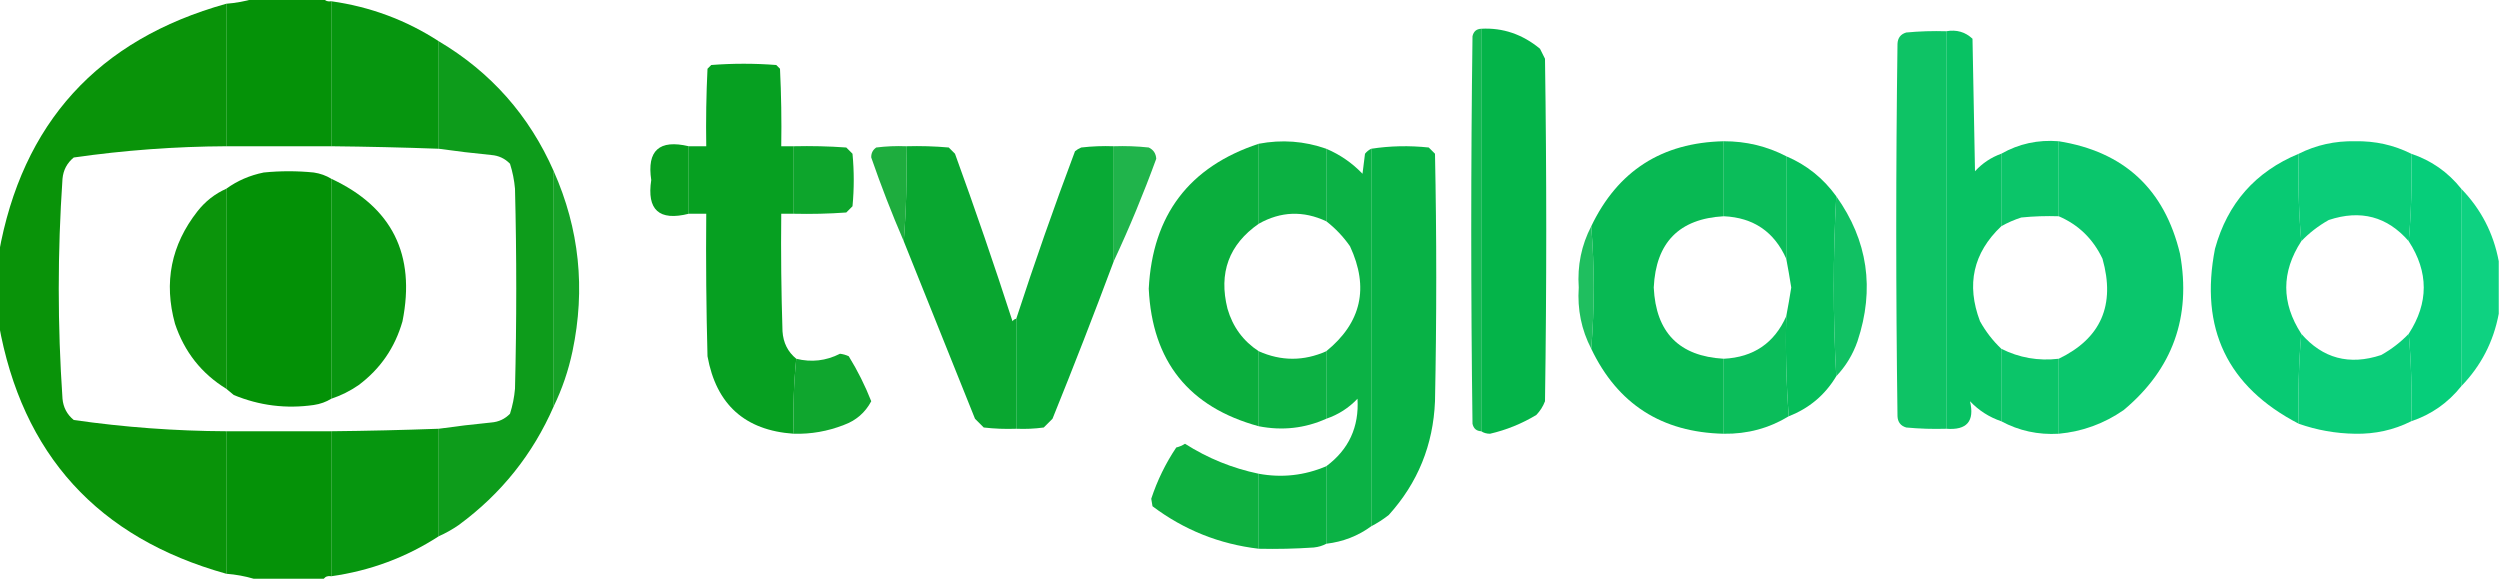
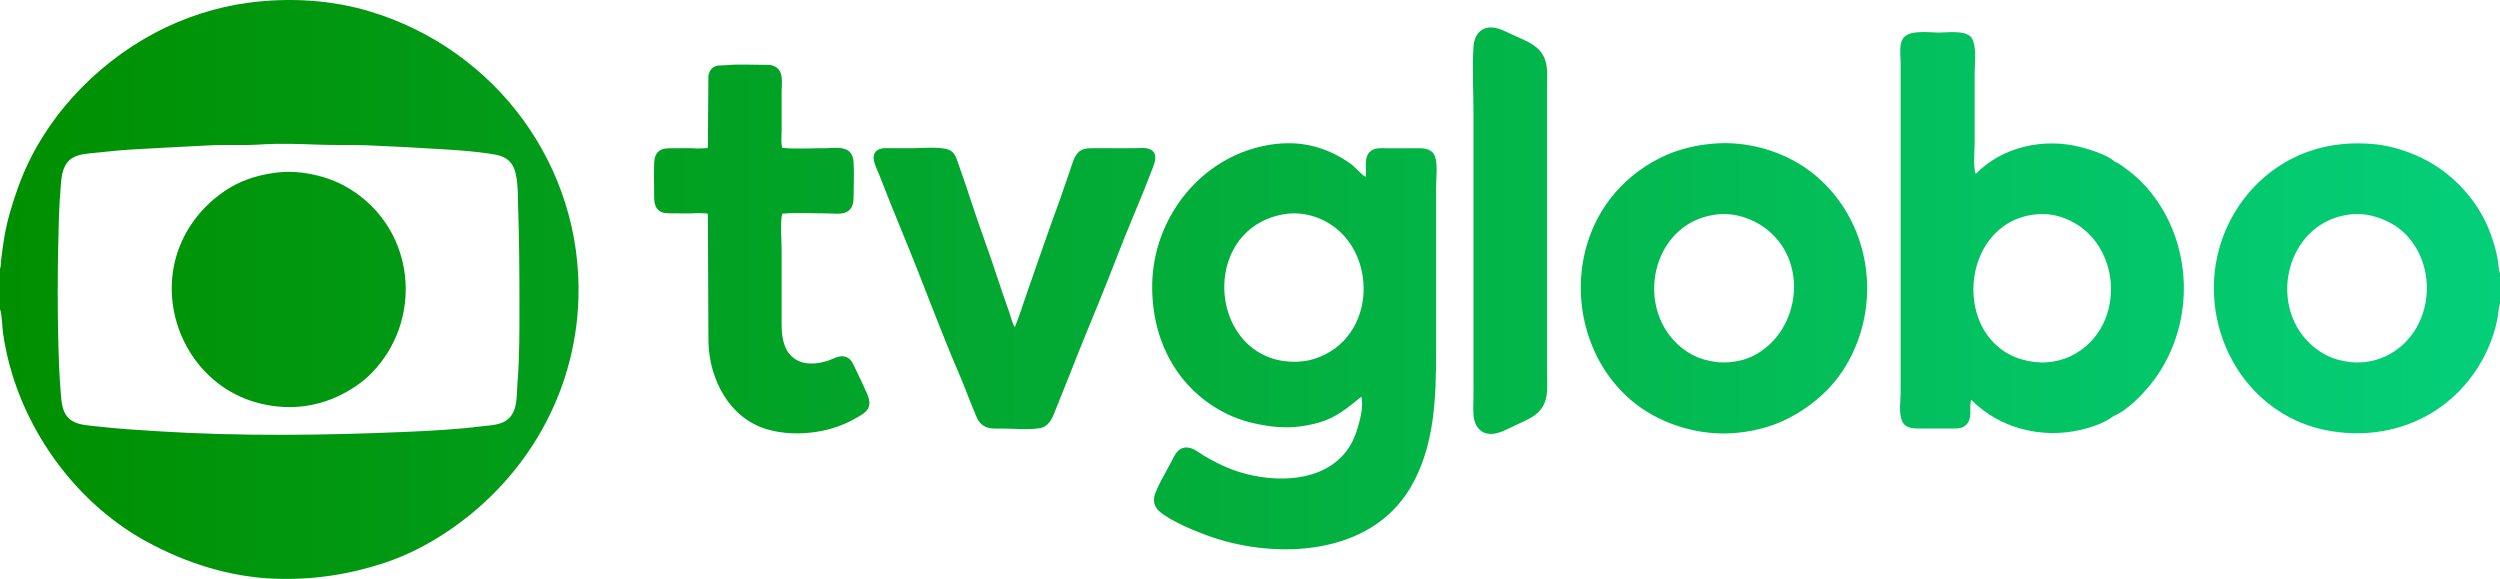
- <svg xmlns="http://www.w3.org/2000/svg" version="1.1" width="1000px" height="232px" style="shape-rendering:geometricPrecision; text-rendering:geometricPrecision; image-rendering:optimizeQuality; fill-rule:evenodd; clip-rule:evenodd">
-   <g>
-     <path style="opacity:0.977" fill="#009003" d="M 101.5,-0.5 C 110.833,-0.5 120.167,-0.5 129.5,-0.5C 130.209,0.404 131.209,0.737 132.5,0.5C 132.5,19.833 132.5,39.167 132.5,58.5C 118.5,58.5 104.5,58.5 90.5,58.5C 90.5,39.5 90.5,20.5 90.5,1.5C 94.36,1.192 98.026,0.525 101.5,-0.5 Z" />
-   </g>
-   <g>
-     <path style="opacity:0.975" fill="#009309" d="M 132.5,0.5 C 148.118,2.702 162.452,8.035 175.5,16.5C 175.5,30.833 175.5,45.167 175.5,59.5C 161.172,58.98 146.839,58.647 132.5,58.5C 132.5,39.167 132.5,19.833 132.5,0.5 Z" />
-   </g>
-   <g>
-     <path style="opacity:0.961" fill="#008f00" d="M 90.5,1.5 C 90.5,20.5 90.5,39.5 90.5,58.5C 70.05,58.599 49.717,60.099 29.5,63C 26.819,65.194 25.319,68.027 25,71.5C 23,100.833 23,130.167 25,159.5C 25.319,162.973 26.819,165.806 29.5,168C 49.717,170.901 70.05,172.401 90.5,172.5C 90.5,191.5 90.5,210.5 90.5,229.5C 39.142,215.149 8.809,181.815 -0.5,129.5C -0.5,120.167 -0.5,110.833 -0.5,101.5C 8.809,49.185 39.142,15.851 90.5,1.5 Z" />
-   </g>
-   <g>
-     <path style="opacity:0.983" fill="#00b346" d="M 592.5,172.5 C 592.5,118.833 592.5,65.167 592.5,11.5C 601.142,11.036 608.975,13.703 616,19.5C 616.667,20.833 617.333,22.167 618,23.5C 618.667,69.167 618.667,114.833 618,160.5C 617.208,162.587 616.041,164.421 614.5,166C 608.7,169.486 602.534,171.986 596,173.5C 594.615,173.486 593.449,173.152 592.5,172.5 Z" />
-   </g>
-   <g>
-     <path style="opacity:0.917" fill="#00b343" d="M 592.5,11.5 C 592.5,65.167 592.5,118.833 592.5,172.5C 590.589,172.426 589.422,171.426 589,169.5C 588.333,117.833 588.333,66.167 589,14.5C 589.422,12.574 590.589,11.574 592.5,11.5 Z" />
-   </g>
-   <g>
-     <path style="opacity:0.944" fill="#00bf5c" d="M 778.5,12.5 C 778.5,65.5 778.5,118.5 778.5,171.5C 773.156,171.666 767.823,171.499 762.5,171C 760.277,170.348 759.11,168.848 759,166.5C 758.333,116.833 758.333,67.167 759,17.5C 759.11,15.152 760.277,13.652 762.5,13C 767.823,12.501 773.156,12.334 778.5,12.5 Z" />
-   </g>
-   <g>
-     <path style="opacity:0.965" fill="#00c05e" d="M 778.5,12.5 C 782.603,11.769 786.103,12.769 789,15.5C 789.333,33.167 789.667,50.833 790,68.5C 792.956,65.278 796.456,62.944 800.5,61.5C 800.5,71.167 800.5,80.833 800.5,90.5C 789.274,101.171 786.441,113.837 792,128.5C 794.284,132.614 797.117,136.28 800.5,139.5C 800.5,149.167 800.5,158.833 800.5,168.5C 795.698,166.873 791.532,164.206 788,160.5C 789.908,168.5 786.741,172.167 778.5,171.5C 778.5,118.5 778.5,65.5 778.5,12.5 Z" />
-   </g>
-   <g>
-     <path style="opacity:0.949" fill="#00970f" d="M 175.5,16.5 C 196.367,28.875 211.701,46.209 221.5,68.5C 221.5,99.833 221.5,131.167 221.5,162.5C 213.129,181.711 200.462,197.545 183.5,210C 180.941,211.777 178.274,213.277 175.5,214.5C 175.5,200.167 175.5,185.833 175.5,171.5C 182.43,170.52 189.43,169.687 196.5,169C 199.458,168.771 201.958,167.604 204,165.5C 205.036,162.247 205.703,158.914 206,155.5C 206.667,128.833 206.667,102.167 206,75.5C 205.703,72.086 205.036,68.753 204,65.5C 201.958,63.396 199.458,62.229 196.5,62C 189.43,61.313 182.43,60.48 175.5,59.5C 175.5,45.167 175.5,30.833 175.5,16.5 Z" />
-   </g>
-   <g>
-     <path style="opacity:0.976" fill="#009e1c" d="M 317.5,58.5 C 317.5,67.5 317.5,76.5 317.5,85.5C 315.833,85.5 314.167,85.5 312.5,85.5C 312.333,101.17 312.5,116.837 313,132.5C 313.289,137.078 315.122,140.745 318.5,143.5C 317.506,153.319 317.173,163.319 317.5,173.5C 297.992,172.162 286.492,161.829 283,142.5C 282.5,123.503 282.333,104.503 282.5,85.5C 280.167,85.5 277.833,85.5 275.5,85.5C 275.5,76.5 275.5,67.5 275.5,58.5C 277.833,58.5 280.167,58.5 282.5,58.5C 282.334,48.161 282.5,37.828 283,27.5C 283.5,27 284,26.5 284.5,26C 293.167,25.333 301.833,25.333 310.5,26C 311,26.5 311.5,27 312,27.5C 312.5,37.828 312.666,48.161 312.5,58.5C 314.167,58.5 315.833,58.5 317.5,58.5 Z" />
-   </g>
-   <g>
-     <path style="opacity:0.957" fill="#00ad3a" d="M 530.5,59.5 C 530.5,69.167 530.5,78.833 530.5,88.5C 521.293,84.2 512.293,84.533 503.5,89.5C 503.5,78.833 503.5,68.167 503.5,57.5C 512.721,55.754 521.721,56.42 530.5,59.5 Z" />
-   </g>
-   <g>
-     <path style="opacity:0.967" fill="#00b74d" d="M 689.5,56.5 C 689.5,66.5 689.5,76.5 689.5,86.5C 671.678,87.49 662.345,96.99 661.5,115C 662.345,133.01 671.678,142.51 689.5,143.5C 689.5,153.5 689.5,163.5 689.5,173.5C 664.724,172.961 647.057,161.628 636.5,139.5C 637.833,123.167 637.833,106.833 636.5,90.5C 647.097,68.357 664.763,57.023 689.5,56.5 Z" />
-   </g>
-   <g>
-     <path style="opacity:0.954" fill="#00ba53" d="M 689.5,56.5 C 698.431,56.484 706.764,58.484 714.5,62.5C 714.5,76.167 714.5,89.833 714.5,103.5C 709.688,92.693 701.355,87.026 689.5,86.5C 689.5,76.5 689.5,66.5 689.5,56.5 Z" />
-   </g>
-   <g>
-     <path style="opacity:0.955" fill="#00c262" d="M 823.5,56.5 C 823.5,66.5 823.5,76.5 823.5,86.5C 818.489,86.334 813.489,86.501 808.5,87C 805.664,87.921 802.998,89.088 800.5,90.5C 800.5,80.833 800.5,71.167 800.5,61.5C 807.542,57.493 815.208,55.826 823.5,56.5 Z" />
-   </g>
-   <g>
-     <path style="opacity:0.959" fill="#00c466" d="M 823.5,56.5 C 849.64,60.668 865.807,75.668 872,101.5C 876.569,126.802 869.069,147.635 849.5,164C 841.669,169.444 833.002,172.61 823.5,173.5C 823.5,163.5 823.5,153.5 823.5,143.5C 840.385,135.369 846.219,122.036 841,103.5C 837.23,95.561 831.397,89.895 823.5,86.5C 823.5,76.5 823.5,66.5 823.5,56.5 Z" />
-   </g>
-   <g>
-     <path style="opacity:0.957" fill="#00cb73" d="M 964.5,61.5 C 964.828,73.345 964.495,85.012 963.5,96.5C 954.917,86.596 944.251,83.763 931.5,88C 927.338,90.346 923.671,93.179 920.5,96.5C 919.505,85.012 919.172,73.345 919.5,61.5C 926.466,58.004 933.966,56.337 942,56.5C 950.034,56.337 957.534,58.004 964.5,61.5 Z" />
-   </g>
-   <g>
-     <path style="opacity:0.96" fill="#00ab35" d="M 503.5,57.5 C 503.5,68.167 503.5,78.833 503.5,89.5C 491.557,97.817 487.39,109.15 491,123.5C 493.103,130.758 497.27,136.425 503.5,140.5C 503.5,150.5 503.5,160.5 503.5,170.5C 475.547,162.873 460.881,144.54 459.5,115.5C 461,86.019 475.667,66.686 503.5,57.5 Z" />
-   </g>
-   <g>
-     <path style="opacity:0.967" fill="#009b18" d="M 275.5,58.5 C 275.5,67.5 275.5,76.5 275.5,85.5C 263.656,88.486 258.656,83.986 260.5,72C 258.705,60.206 263.705,55.706 275.5,58.5 Z" />
-   </g>
-   <g>
-     <path style="opacity:0.948" fill="#00a021" d="M 317.5,58.5 C 324.508,58.334 331.508,58.5 338.5,59C 339.333,59.833 340.167,60.667 341,61.5C 341.667,68.5 341.667,75.5 341,82.5C 340.167,83.333 339.333,84.167 338.5,85C 331.508,85.5 324.508,85.666 317.5,85.5C 317.5,76.5 317.5,67.5 317.5,58.5 Z" />
-   </g>
-   <g>
-     <path style="opacity:0.88" fill="#00a224" d="M 362.5,58.5 C 362.829,71.344 362.495,84.011 361.5,96.5C 356.759,85.514 352.426,74.347 348.5,63C 348.439,61.289 349.106,59.956 350.5,59C 354.486,58.501 358.486,58.334 362.5,58.5 Z" />
-   </g>
-   <g>
-     <path style="opacity:0.964" fill="#00a428" d="M 362.5,58.5 C 368.176,58.334 373.843,58.501 379.5,59C 380.333,59.833 381.167,60.667 382,61.5C 390.065,83.695 397.732,106.028 405,128.5C 405.383,127.944 405.883,127.611 406.5,127.5C 406.5,142.167 406.5,156.833 406.5,171.5C 402.154,171.666 397.821,171.499 393.5,171C 392.333,169.833 391.167,168.667 390,167.5C 380.487,143.812 370.987,120.145 361.5,96.5C 362.495,84.011 362.829,71.344 362.5,58.5 Z" />
-   </g>
-   <g>
-     <path style="opacity:0.965" fill="#00a72e" d="M 445.5,58.5 C 445.5,73.833 445.5,89.167 445.5,104.5C 437.637,125.582 429.471,146.582 421,167.5C 419.833,168.667 418.667,169.833 417.5,171C 413.848,171.499 410.182,171.665 406.5,171.5C 406.5,156.833 406.5,142.167 406.5,127.5C 413.829,105.013 421.663,82.68 430,60.5C 430.75,59.874 431.584,59.374 432.5,59C 436.821,58.501 441.154,58.334 445.5,58.5 Z" />
-   </g>
-   <g>
-     <path style="opacity:0.873" fill="#00a931" d="M 445.5,58.5 C 450.179,58.334 454.845,58.501 459.5,59C 461.368,59.899 462.368,61.399 462.5,63.5C 457.395,77.504 451.728,91.171 445.5,104.5C 445.5,89.167 445.5,73.833 445.5,58.5 Z" />
-   </g>
-   <g>
-     <path style="opacity:0.968" fill="#00b040" d="M 548.5,210.5 C 548.5,160.167 548.5,109.833 548.5,59.5C 555.989,58.344 563.655,58.178 571.5,59C 572.333,59.833 573.167,60.667 574,61.5C 574.667,94.5 574.667,127.5 574,160.5C 573.288,177.989 567.121,193.155 555.5,206C 553.266,207.75 550.932,209.25 548.5,210.5 Z" />
-   </g>
-   <g>
-     <path style="opacity:0.957" fill="#00af3d" d="M 530.5,59.5 C 536.003,61.832 540.836,65.166 545,69.5C 545.333,66.833 545.667,64.167 546,61.5C 546.708,60.62 547.542,59.953 548.5,59.5C 548.5,109.833 548.5,160.167 548.5,210.5C 543.211,214.379 537.211,216.713 530.5,217.5C 530.5,207.167 530.5,196.833 530.5,186.5C 539.505,179.819 543.672,170.819 543,159.5C 539.468,163.206 535.302,165.873 530.5,167.5C 530.5,158.5 530.5,149.5 530.5,140.5C 544.554,129.077 547.72,115.077 540,98.5C 537.304,94.639 534.137,91.306 530.5,88.5C 530.5,78.833 530.5,69.167 530.5,59.5 Z" />
-   </g>
-   <g>
-     <path style="opacity:0.965" fill="#00c86e" d="M 919.5,61.5 C 919.172,73.345 919.505,85.012 920.5,96.5C 912.5,108.833 912.5,121.167 920.5,133.5C 919.505,145.322 919.172,157.322 919.5,169.5C 890.938,154.705 879.772,131.371 886,99.5C 891,81.337 902.167,68.67 919.5,61.5 Z" />
-   </g>
-   <g>
-     <path style="opacity:0.973" fill="#00cd77" d="M 964.5,61.5 C 972.528,64.184 979.194,68.851 984.5,75.5C 984.5,101.833 984.5,128.167 984.5,154.5C 979.192,161.146 972.526,165.813 964.5,168.5C 964.828,156.655 964.495,144.988 963.5,133.5C 971.5,121.167 971.5,108.833 963.5,96.5C 964.495,85.012 964.828,73.345 964.5,61.5 Z" />
-   </g>
-   <g>
-     <path style="opacity:0.976" fill="#00bc56" d="M 714.5,62.5 C 722.614,65.94 729.281,71.273 734.5,78.5C 733.173,102.598 733.173,126.598 734.5,150.5C 730,158 723.666,163.333 715.5,166.5C 714.504,153.344 714.171,140.01 714.5,126.5C 715.228,122.69 715.895,118.857 716.5,115C 715.895,111.143 715.228,107.31 714.5,103.5C 714.5,89.833 714.5,76.167 714.5,62.5 Z" />
-   </g>
-   <g>
-     <path style="opacity:0.988" fill="#009003" d="M 132.5,71.5 C 132.5,100.833 132.5,130.167 132.5,159.5C 130.438,160.776 128.104,161.61 125.5,162C 114.427,163.583 103.761,162.249 93.5,158C 92.429,157.148 91.429,156.315 90.5,155.5C 90.5,128.833 90.5,102.167 90.5,75.5C 94.922,72.296 99.922,70.129 105.5,69C 112.167,68.333 118.833,68.333 125.5,69C 128.104,69.39 130.438,70.224 132.5,71.5 Z" />
-   </g>
-   <g>
-     <path style="opacity:0.912" fill="#009913" d="M 221.5,68.5 C 231.742,91.549 234.242,115.549 229,140.5C 227.364,148.245 224.864,155.578 221.5,162.5C 221.5,131.167 221.5,99.833 221.5,68.5 Z" />
-   </g>
-   <g>
-     <path style="opacity:0.965" fill="#009308" d="M 132.5,71.5 C 156.829,82.824 166.329,101.824 161,128.5C 158.004,139.006 152.171,147.506 143.5,154C 140.09,156.372 136.423,158.205 132.5,159.5C 132.5,130.167 132.5,100.833 132.5,71.5 Z" />
-   </g>
-   <g>
-     <path style="opacity:0.955" fill="#008f00" d="M 90.5,75.5 C 90.5,102.167 90.5,128.833 90.5,155.5C 80.598,149.419 73.765,140.752 70,129.5C 65.441,112.957 68.441,97.957 79,84.5C 82.155,80.498 85.989,77.498 90.5,75.5 Z" />
-   </g>
-   <g>
-     <path style="opacity:0.944" fill="#00cf7a" d="M 984.5,75.5 C 992.41,83.653 997.41,93.32 999.5,104.5C 999.5,111.5 999.5,118.5 999.5,125.5C 997.41,136.68 992.41,146.346 984.5,154.5C 984.5,128.167 984.5,101.833 984.5,75.5 Z" />
-   </g>
-   <g>
-     <path style="opacity:0.93" fill="#00bd58" d="M 734.5,78.5 C 747.129,96.215 749.963,115.548 743,136.5C 741.129,141.845 738.296,146.511 734.5,150.5C 733.173,126.598 733.173,102.598 734.5,78.5 Z" />
-   </g>
-   <g>
-     <path style="opacity:0.876" fill="#00b649" d="M 636.5,90.5 C 637.833,106.833 637.833,123.167 636.5,139.5C 632.569,131.921 630.902,123.754 631.5,115C 630.902,106.246 632.569,98.079 636.5,90.5 Z" />
-   </g>
-   <g>
-     <path style="opacity:0.956" fill="#00ba53" d="M 714.5,126.5 C 714.171,140.01 714.504,153.344 715.5,166.5C 707.613,171.307 698.947,173.64 689.5,173.5C 689.5,163.5 689.5,153.5 689.5,143.5C 701.404,142.907 709.737,137.241 714.5,126.5 Z" />
-   </g>
-   <g>
-     <path style="opacity:0.957" fill="#00cb73" d="M 920.5,133.5 C 929.083,143.404 939.749,146.237 952.5,142C 956.662,139.654 960.329,136.821 963.5,133.5C 964.495,144.988 964.828,156.655 964.5,168.5C 957.534,171.996 950.034,173.663 942,173.5C 934.267,173.386 926.767,172.053 919.5,169.5C 919.172,157.322 919.505,145.322 920.5,133.5 Z" />
-   </g>
-   <g>
-     <path style="opacity:0.956" fill="#00c262" d="M 800.5,139.5 C 807.685,143.121 815.352,144.454 823.5,143.5C 823.5,153.5 823.5,163.5 823.5,173.5C 815.243,173.984 807.576,172.317 800.5,168.5C 800.5,158.833 800.5,149.167 800.5,139.5 Z" />
-   </g>
-   <g>
-     <path style="opacity:0.95" fill="#00ad3a" d="M 503.5,140.5 C 512.505,144.499 521.505,144.499 530.5,140.5C 530.5,149.5 530.5,158.5 530.5,167.5C 521.936,171.341 512.936,172.341 503.5,170.5C 503.5,160.5 503.5,150.5 503.5,140.5 Z" />
-   </g>
-   <g>
-     <path style="opacity:0.939" fill="#00a021" d="M 317.5,173.5 C 317.173,163.319 317.506,153.319 318.5,143.5C 324.552,145.015 330.385,144.348 336,141.5C 337.226,141.645 338.393,141.978 339.5,142.5C 343.027,148.221 346.027,154.221 348.5,160.5C 346.075,165.054 342.408,168.221 337.5,170C 331.068,172.52 324.401,173.686 317.5,173.5 Z" />
-   </g>
-   <g>
-     <path style="opacity:0.975" fill="#009309" d="M 175.5,171.5 C 175.5,185.833 175.5,200.167 175.5,214.5C 162.452,222.965 148.118,228.298 132.5,230.5C 132.5,211.167 132.5,191.833 132.5,172.5C 146.839,172.353 161.172,172.02 175.5,171.5 Z" />
-   </g>
-   <g>
-     <path style="opacity:0.977" fill="#009003" d="M 90.5,172.5 C 104.5,172.5 118.5,172.5 132.5,172.5C 132.5,191.833 132.5,211.167 132.5,230.5C 131.209,230.263 130.209,230.596 129.5,231.5C 120.167,231.5 110.833,231.5 101.5,231.5C 98.026,230.475 94.36,229.808 90.5,229.5C 90.5,210.5 90.5,191.5 90.5,172.5 Z" />
-   </g>
-   <g>
-     <path style="opacity:0.944" fill="#00ab35" d="M 503.5,189.5 C 503.5,199.5 503.5,209.5 503.5,219.5C 487.764,217.646 473.597,211.979 461,202.5C 460.833,201.5 460.667,200.5 460.5,199.5C 462.91,192.181 466.243,185.348 470.5,179C 471.766,178.691 472.933,178.191 474,177.5C 483.108,183.305 492.941,187.305 503.5,189.5 Z" />
-   </g>
-   <g>
-     <path style="opacity:0.965" fill="#00ad3a" d="M 530.5,186.5 C 530.5,196.833 530.5,207.167 530.5,217.5C 529.048,218.302 527.382,218.802 525.5,219C 518.174,219.5 510.841,219.666 503.5,219.5C 503.5,209.5 503.5,199.5 503.5,189.5C 512.789,191.198 521.789,190.198 530.5,186.5 Z" />
-   </g>
+ <svg xmlns="http://www.w3.org/2000/svg" xmlns:xlink="http://www.w3.org/1999/xlink" viewBox="0 0 2242.66 519.323" width="2242.66" height="519.323" version="1.1" id="svg4" xml:space="preserve">
+   <defs id="defs4">
+     <linearGradient id="linearGradient4">
+       <stop style="stop-color:#008f00;stop-opacity:1;" offset="0" id="stop4" />
+       <stop style="stop-color:#04cf7a;stop-opacity:1;" offset="1" id="stop5" />
+     </linearGradient>
+     <linearGradient xlink:href="#linearGradient4" id="linearGradient5" x1="0.17" y1="267.478" x2="2242.83" y2="267.478" gradientUnits="userSpaceOnUse" gradientTransform="translate(-0.17,-7.817016)" />
+   </defs>
+   <path id="path4" d="m 2242.66,245.203 c 0,8.98 0,17.96 0,26.94 -1.27,3.44 -1.31,7.8 -1.93,11.54 -1.12,6.74 -2.9,13.34 -5.19,19.77 -10.08,28.26 -29.41,52.36 -55.32,67.65 -13.08,7.71 -27.59,12.91 -42.51,15.56 -15.05,2.67 -30.24,2.56 -45.33,0.29 -63.32,-9.53 -106.2,-65.61 -106.41,-128.27 -0.18,-54.89 34.14,-105.57 86.48,-123.31 18.37,-6.23 37.63,-7.85 56.88,-6.11 14.87,1.34 29.95,6.06 43.36,12.55 27.17,13.15 50.18,37.81 60.83,66.12 2.94,7.81 5.47,15.73 6.94,23.96 0.76,4.28 0.76,9.36 2.2,13.31 z m -345.74,-100.2 c 4.45,1.57 8.15,4.88 11.95,7.66 12.36,9.04 22.72,21.28 30.6,34.35 28.1,46.64 25.84,108.07 -6.04,152.31 -8.24,11.43 -24.21,28.72 -37.44,33.92 0.73,-18.47 0.12,-37.08 0.12,-55.56 0,-35.67 0,-71.33 0,-107 0,-15.33 0,-30.67 0,-46 0,-5.32 -1.26,-15.19 0.81,-19.68 z m 209.61,47.56 c -56.9,8.1 -73.74,84.72 -29.98,119.42 5.83,4.63 12.56,8.27 19.71,10.4 7.42,2.21 15.33,3.19 23.07,2.59 7.83,-0.61 15.53,-2.73 22.51,-6.28 39.67,-20.14 46.81,-76.92 16.34,-108.36 -7.91,-8.17 -17.96,-13.28 -28.79,-16.33 -7.25,-2.04 -15.39,-2.5 -22.86,-1.44 z m -209.61,-47.56 c -2.07,4.49 -0.81,14.36 -0.81,19.68 0,15.33 0,30.67 0,46 0,35.67 0,71.33 0,107 0,18.48 0.61,37.09 -0.12,55.56 -8.06,6.22 -19.53,10.05 -29.36,12.35 -34.83,8.14 -73.04,-1.1 -98.3,-27.06 -2.41,7.5 1.85,16.68 -4.81,22.82 -3.91,3.6 -9.25,3.06 -14.19,3.06 -9.67,0 -19.33,0.02 -29,0 -5.71,-0.01 -11.76,-1.02 -14.2,-6.99 -2.91,-7.14 -1.17,-17.17 -1.17,-24.74 0,-17.67 0,-35.33 0,-53 0,-61.67 0,-123.33 0,-185 0,-19.67 0,-39.33 0,-59 0,-6.79 -1.94,-17.18 3.31,-22.55 6.19,-6.33 22.74,-3.92 31.06,-3.92 7.69,0 21.66,-2.01 27.84,3.11 6.76,5.6 4.22,25.17 4.22,33.36 0,20.67 0,41.33 0,62 0,7.33 -1.48,22.26 0.94,28.38 24,-24.63 61.42,-32.6 94.09,-24.11 8.49,2.21 24.29,6.95 30.5,13.05 z m -355.51,-16.45 c 15.7,-0.78 32.03,1.61 46.93,6.61 14.19,4.76 27.88,12.03 39.45,21.56 50.74,41.81 61.6,116.59 27.48,172.4 -12.18,19.91 -30.26,35.49 -50.88,46.11 -16.34,8.41 -34.82,12.68 -53.11,13.5 -16.27,0.73 -32.84,-1.95 -48.18,-7.26 -14.43,-5 -28.05,-12.4 -39.73,-22.32 -51.75,-43.97 -60.51,-126.06 -19.35,-180.26 11.74,-15.46 26.99,-27.93 44.25,-36.75 16.42,-8.41 34.79,-12.67 53.14,-13.59 z m -2.89,64.02 c -57.94,8.02 -73.41,85.9 -28.87,120.26 5.52,4.26 11.9,7.58 18.59,9.57 7.44,2.2 15.34,3.17 23.09,2.56 7.5,-0.6 15.16,-2.52 21.86,-5.95 39.24,-20.13 49.03,-77.31 16.99,-108.69 -8.18,-8.02 -17.81,-13.24 -28.79,-16.3 -7.32,-2.04 -15.34,-2.49 -22.87,-1.45 z m 285.9,-0.07 c -66.89,8.71 -73.55,112.03 -10.31,130.02 7.19,2.04 14.74,3.02 22.22,2.48 7.28,-0.52 14.68,-2.38 21.25,-5.55 52.74,-25.45 46.36,-108.55 -10.26,-125.26 -7.28,-2.15 -15.37,-2.67 -22.9,-1.69 z M 1336.47,24.633 c 7.09,-0.34 13.82,3.48 20.03,6.37 14.12,6.56 28.02,10.35 30.89,28 0.94,5.77 0.44,11.85 0.44,17.68 0,10 0,20 0,30 0,31.67 0,63.33 0,95 0,33.67 0,67.33 0,101 0,11 0,22 0,33 0,6.17 0.55,12.65 -0.39,18.76 -2.67,17.37 -15.36,20.99 -29.18,27.63 -6.39,3.07 -13.68,7.18 -20.93,7.19 -9.12,0.01 -14.46,-7.03 -15.38,-15.58 -0.64,-5.9 -0.16,-12.07 -0.16,-18 0,-11 0,-22 0,-33 0,-73.67 0,-147.33 0,-221 0,-19.87 -1.22,-40.17 0.03,-60 0.54,-8.7 5.21,-16.58 14.65,-17.05 z m -683.64,33.74 c 10.03,-0.9 20.42,-0.23 30.5,-0.23 4.94,0 10.07,-0.52 14.02,3 5.54,4.92 3.83,13.93 3.83,20.54 0,11.33 0,22.67 0,34 0,5.46 -0.84,11.77 0.55,17 13.02,1.14 26.51,0.23 39.6,0.23 5.84,0 13.35,-1.26 18.68,1.66 4,2.18 5.5,6.83 5.74,11.11 0.56,9.93 0.03,20.06 0.01,30 -0.01,5.35 -0.57,11.25 -5.72,14.19 -4.97,2.84 -12.21,1.58 -17.71,1.58 -13.41,0 -27.25,-0.94 -40.6,0.23 -2.04,7.69 -0.55,24.3 -0.55,33 0,22.33 0,44.67 0,67 0,11.45 2.12,24.46 12.8,30.87 8.54,5.14 18.91,3.95 28.05,1.24 5.7,-1.69 11.06,-5.91 17.19,-3.49 4.42,1.75 6.03,6.1 7.95,10.08 3.7,7.67 7.45,15.37 10.8,23.19 1.87,4.35 3.11,9.29 0.3,13.56 -2.53,3.85 -6.94,5.93 -10.8,8.15 -10.9,6.28 -22.71,10.23 -35.11,12.12 -14.89,2.26 -30.36,1.91 -44.87,-2.48 -33.44,-10.14 -51.11,-44.74 -51.98,-77.85 1.28,-9.51 0.32,-19.77 0.32,-29.39 0,-18 0,-36 0,-54 0,-7 0,-14 0,-21 0,-3.38 0.68,-7.64 -0.84,-10.5 -0.22,-0.24 -0.44,-0.48 -0.66,-0.72 -2.81,-0.1 -5.62,-0.2 -8.43,-0.3 0,-19.32 0,-38.64 0,-57.96 2.81,-0.1 5.62,-0.2 8.43,-0.3 0.22,-0.24 0.44,-0.48 0.66,-0.72 2.04,-3.86 0.84,-13.69 0.84,-18.5 0,-9.67 0,-19.33 0,-29 0,-5.48 0.4,-11.15 -0.36,-16.55 0.88,-4.92 3.33,-8.16 8.29,-9.31 2.85,0.12 5.71,0.24 8.57,0.36 0.17,-0.27 0.33,-0.54 0.5,-0.81 z m 572.21,100.31 c 1.17,-7.3 -2.2,-17.78 4.58,-23.16 4.09,-3.25 9.84,-2.54 14.71,-2.54 9.67,0 19.33,-0.06 29,0 6,0.04 12.2,1.42 14.17,7.95 2.3,7.63 0.74,19.62 0.74,27.75 0,18.67 0,37.33 0,56 0,30.67 0,61.33 0,92 0,41.44 -1.44,84.55 -23.23,121.18 -35.85,60.24 -119.05,64.36 -178.9,43.6 -12.6,-4.37 -36.45,-14.07 -46.19,-22.87 -3.38,-3.06 -5.14,-7.1 -4.66,-11.68 0.77,-7.49 11.55,-24.86 15.37,-32.42 2.99,-5.92 5.83,-13.02 13.7,-13.08 5.96,-0.05 11.28,4.78 16.13,7.65 10.09,5.97 21.03,11.3 32.28,14.67 31.47,9.43 73.94,9.23 95.53,-19.63 5.42,-7.25 8.43,-15.67 10.8,-24.29 2.04,-7.43 3.68,-16.47 2.26,-24.05 -11.93,9.63 -22.08,18.53 -37.28,23.05 -14.26,4.23 -28.98,5.6 -43.76,3.64 -13.34,-1.77 -26.4,-4.81 -38.62,-10.66 -46.18,-22.12 -69.33,-67.92 -68.03,-118.11 1.47,-56.5 40.26,-108.06 95.54,-121.78 13.05,-3.23 26.74,-4.4 40.11,-2.49 15.35,2.2 30.41,8.76 42.86,17.93 4.26,3.14 8.65,9.07 12.89,11.34 z m -314.71,134.96 c 4.37,-10.76 7.74,-21.96 11.62,-32.91 9.25,-26.06 18.01,-52.32 27.63,-78.25 3.65,-9.84 6.78,-19.9 10.34,-29.77 1.82,-5.05 3.17,-11.08 6.67,-15.28 4.01,-4.8 10.03,-4.48 15.74,-4.48 11.67,0 23.33,-0.01 35,0 4.95,0.01 12.01,-1.26 16.18,2.07 5.03,4 2.33,10.95 0.5,15.79 -5.25,13.88 -10.88,27.72 -16.66,41.39 -10.38,24.57 -19.6,49.64 -29.69,74.33 -9.57,23.43 -19.3,46.86 -28.44,70.46 -4.17,10.77 -8.75,21.39 -12.89,32.17 -2.63,6.86 -5.86,13.76 -14,15.02 -10.14,1.56 -23.52,0.25 -34,0.25 -5.69,0 -11.56,0.66 -16.45,-2.79 -4.81,-3.39 -6.2,-8.51 -8.38,-13.67 -4.39,-10.36 -8.12,-21 -12.59,-31.33 -17.49,-40.45 -32.49,-82.03 -49.28,-122.79 -7.9,-19.19 -15.74,-38.44 -23.22,-57.8 -2.28,-5.91 -8.48,-16.23 -1.42,-21.22 3.28,-2.32 7.54,-1.91 11.34,-1.91 7.33,0 14.67,0 22,0 7.96,0 26.56,-1.85 32.78,2.46 4.33,3 5.42,8.35 7.09,13 3.83,10.62 7.47,21.34 10.94,32.09 7.41,22.9 16.06,45.42 23.49,68.32 3.49,10.75 7.28,21.39 10.98,32.07 1.48,4.26 2.42,8.93 4.72,12.78 z m 245.31,-101.97 c -18.11,1.88 -35.19,11.07 -45.56,26.25 -23.89,34.98 -10.72,90.5 31.7,103.78 8.54,2.68 17.66,3.33 26.55,2.44 7.25,-0.73 14.21,-3.01 20.67,-6.31 50.39,-25.74 43.86,-106.67 -10.63,-123.73 -7.23,-2.26 -15.18,-3.21 -22.73,-2.43 z M 0,277.283 c 0,-12 0,-23.99 0,-35.99 0.93,-2.62 0.75,-5.7 1.09,-8.58 0.82,-7.01 1.72,-14.04 2.95,-21 2.61,-14.89 7.14,-29.48 12.21,-43.69 21.23,-59.44 67.81,-109.51 123.17,-138.76 25.92,-13.7 54.85,-23.05 83.91,-26.87 36.14,-4.74 73.91,-2.62 108.89,7.99 112.94,34.23 190.18,138.71 186.68,257.3 -2.5,84.67 -46.4,160.74 -115.96,208.08 -17.5,11.91 -37.04,22.14 -57.17,28.87 -32.03,10.7 -64.63,15.67 -98.44,14.53 -41.02,-1.38 -80.55,-13.99 -116.34,-33.61 -56.97,-31.23 -100.72,-87.41 -119.8,-149.15 -3.7,-11.96 -6.54,-24.34 -8.36,-36.72 -0.94,-6.37 -0.85,-16.84 -2.83,-22.4 z M 652.83,58.373 c -0.17,0.27 -0.33,0.54 -0.5,0.81 -2.86,-0.12 -5.72,-0.24 -8.57,-0.36 3.02,-0.15 6.05,-0.3 9.07,-0.45 z m -17.36,9.76 c 0.76,5.4 0.36,11.07 0.36,16.55 0,9.67 0,19.33 0,29 0,4.81 1.2,14.64 -0.84,18.5 0.16,-21.35 0.32,-42.7 0.48,-64.05 z M 233.6,129.623 c -15.04,0.98 -30.21,0 -45.27,0.75 -23.67,1.18 -47.33,2.41 -71,3.79 -10.7,0.62 -21.34,1.86 -32,2.92 -6.51,0.65 -13.94,1.04 -19.81,4.28 -8.47,4.68 -10.16,14.53 -10.85,23.32 -0.76,9.66 -1.47,19.31 -1.78,29 -1.39,44.28 -1.59,88.72 0.03,133 0.35,9.36 1.02,18.67 1.75,28 0.57,7.27 1.57,15.59 7.32,20.82 6.48,5.89 16.14,5.95 24.34,6.92 17.94,2.11 35.97,3.22 54,4.36 75.18,4.75 150.8,3.81 226,0.54 21.69,-0.94 43.51,-2.12 65.05,-4.84 8.1,-1.02 18.13,-0.87 24.57,-6.7 8.6,-7.79 7.33,-20.54 8.19,-31.08 1.97,-23.88 1.83,-48.05 1.83,-72.02 0,-29.7 -0.21,-59.34 -1.23,-89 -0.35,-10.42 0.35,-28.35 -5.95,-36.94 -4.67,-6.39 -11.98,-7.77 -19.34,-8.88 -12.92,-1.93 -26.08,-2.96 -39.12,-3.77 -23.67,-1.47 -47.32,-2.8 -71,-3.75 -13.99,-0.56 -28.01,-0.01 -42,-0.52 -17.7,-0.64 -36.04,-1.36 -53.73,-0.2 z m 392.3,3.58 c 0,19.32 0,38.64 0,57.96 -7.47,0.53 -15.07,0.19 -22.57,0.19 -4.11,0 -8.35,0.3 -11.85,-2.24 -4.69,-3.41 -4.67,-9.19 -4.67,-14.43 -0.01,-9.32 -0.29,-18.69 0,-28 0.14,-4.28 0.96,-8.74 4.69,-11.39 3.72,-2.65 8.5,-2.28 12.83,-2.28 7.17,0 14.43,-0.32 21.57,0.19 z m -375.45,21.37 c 13.37,-1.36 27.11,0.64 39.94,4.43 12.17,3.58 23.63,9.74 33.59,17.56 49.47,38.81 53.27,112.29 10.09,157.37 -9.18,9.58 -20.63,16.95 -32.66,22.36 -11.2,5.03 -23.81,8.09 -36.08,8.74 -13.86,0.74 -27.91,-1.26 -41.04,-5.75 -49.51,-16.92 -78.53,-70.54 -68.14,-121.4 6,-29.35 24.85,-54.31 50.3,-69.61 13.23,-7.95 28.75,-12.16 44,-13.7 z m 384.54,37.61 c 1.52,2.86 0.84,7.12 0.84,10.5 0,7 0,14 0,21 0,18 0,36 0,54 0,9.62 0.96,19.88 -0.32,29.39 -0.18,-38.3 -0.35,-76.59 -0.52,-114.89 z" style="fill:url(#linearGradient5)" />
</svg>
